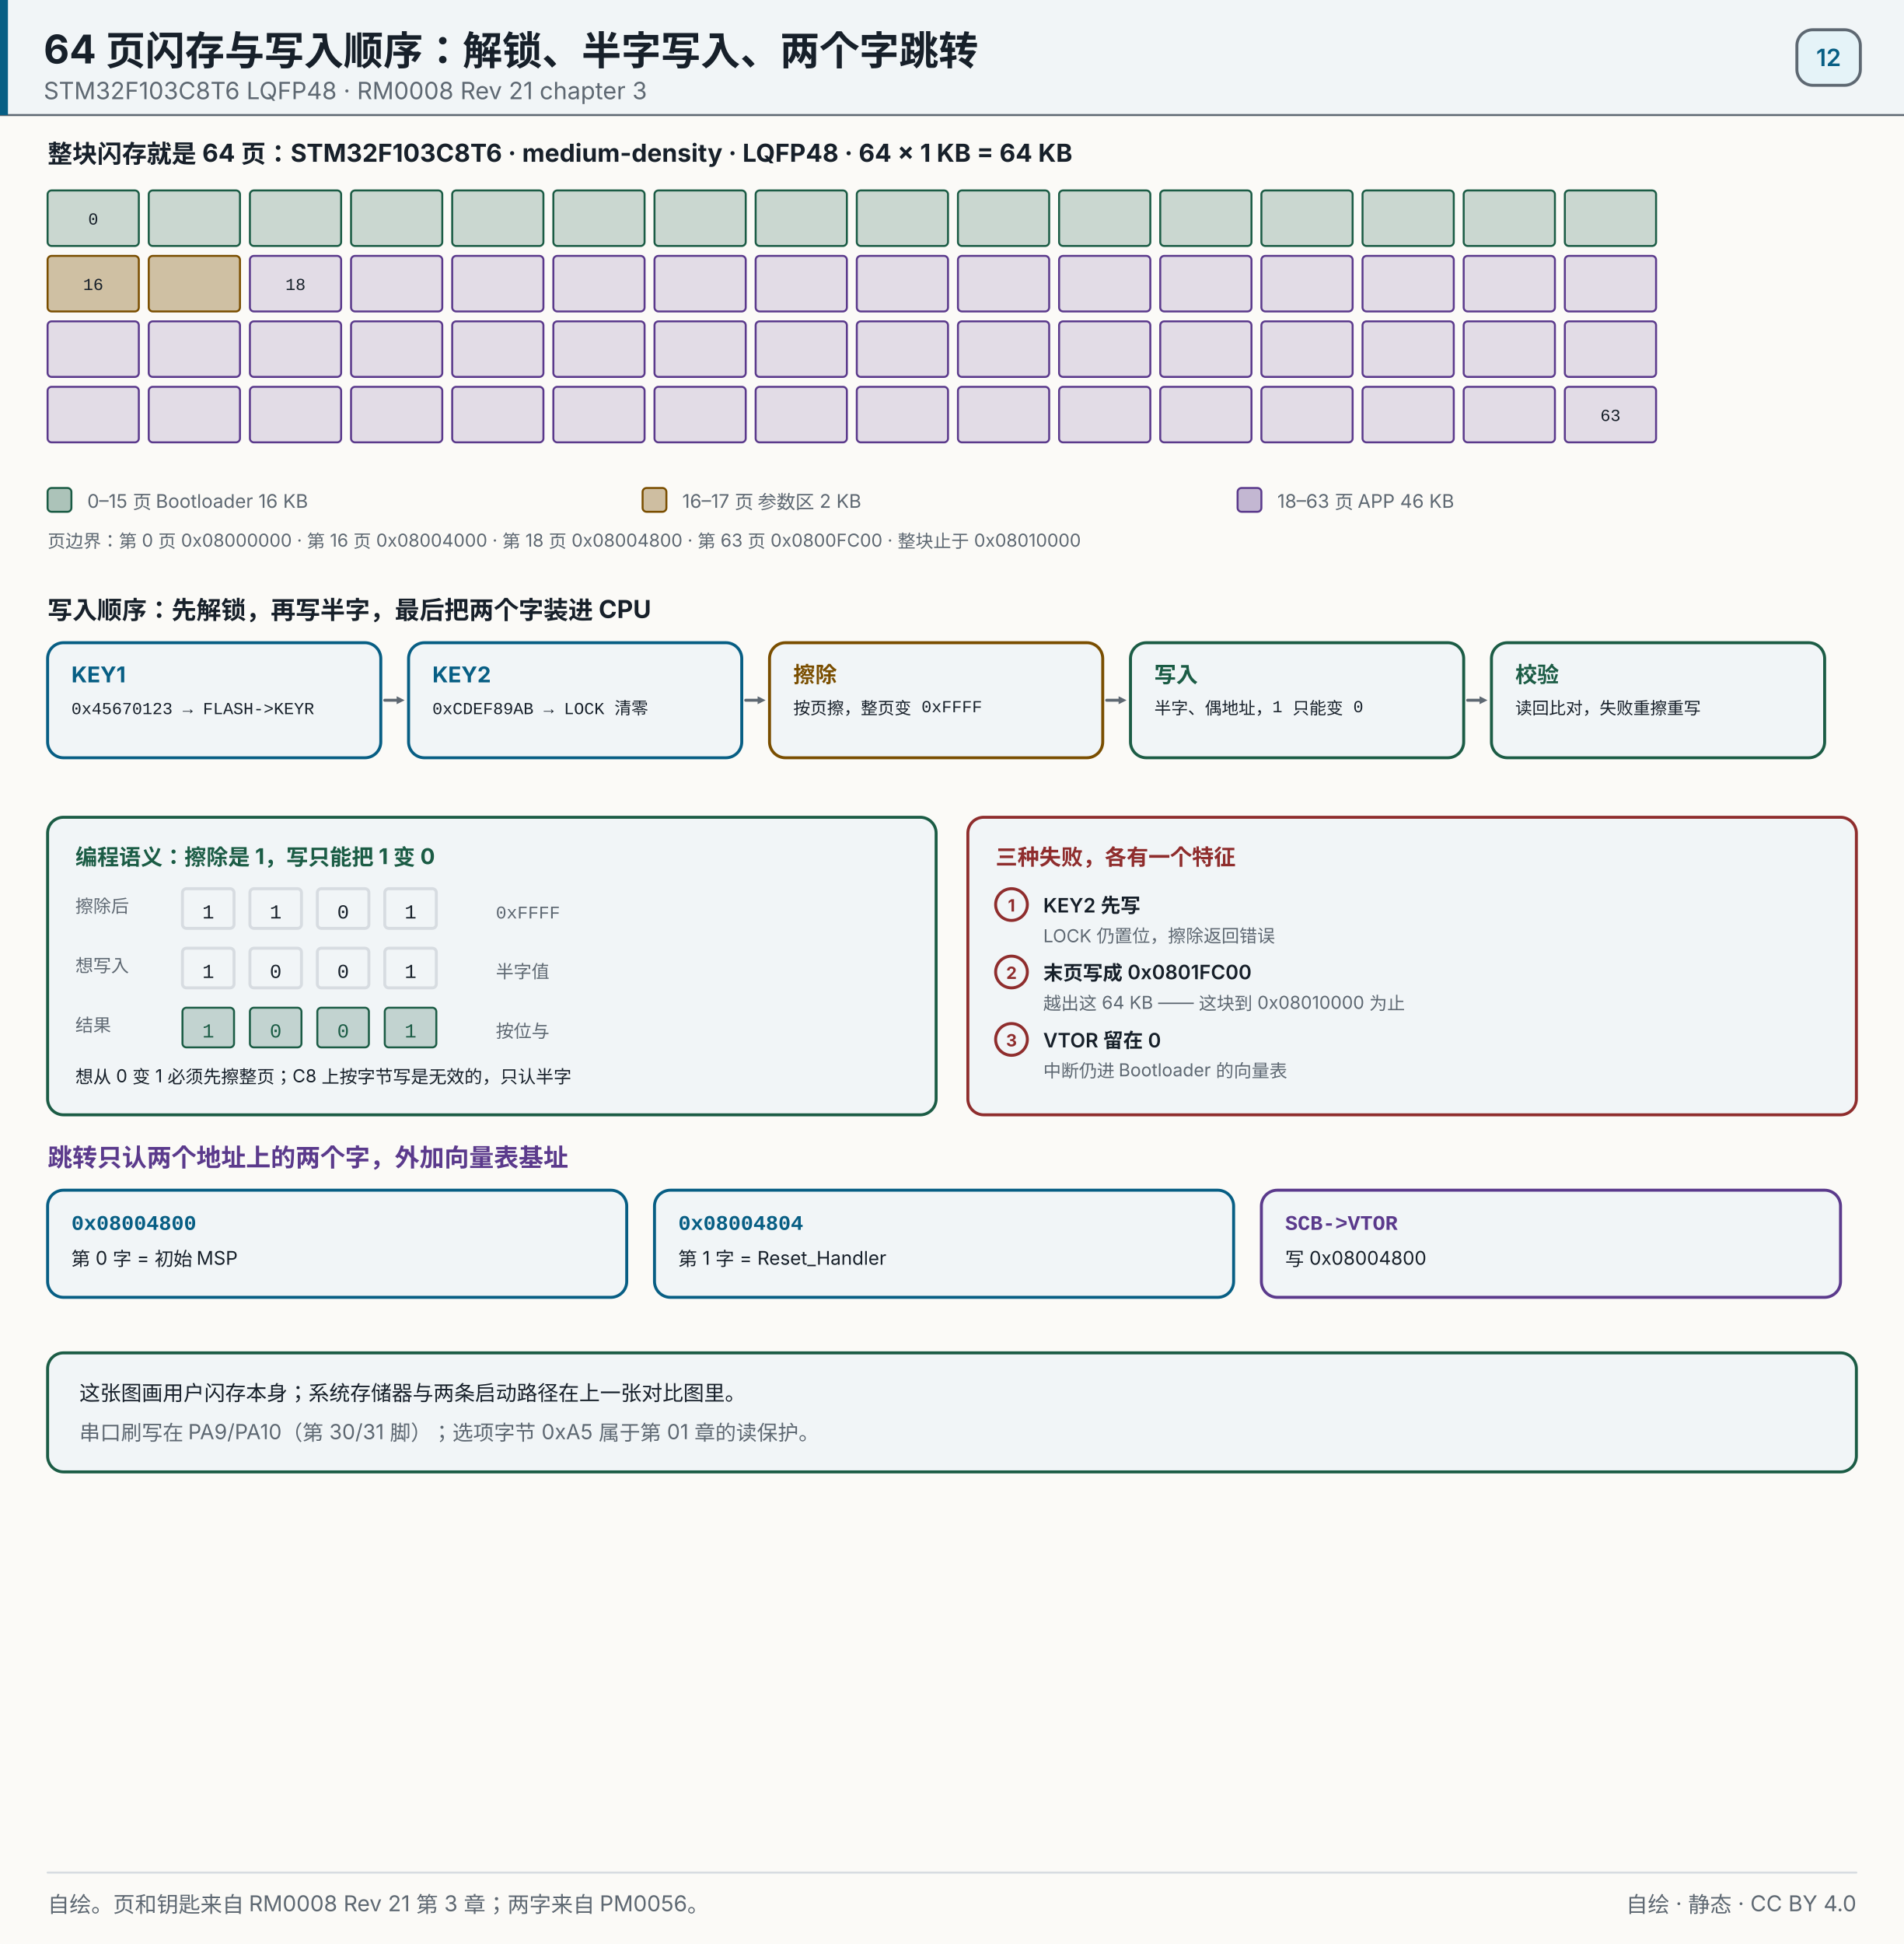
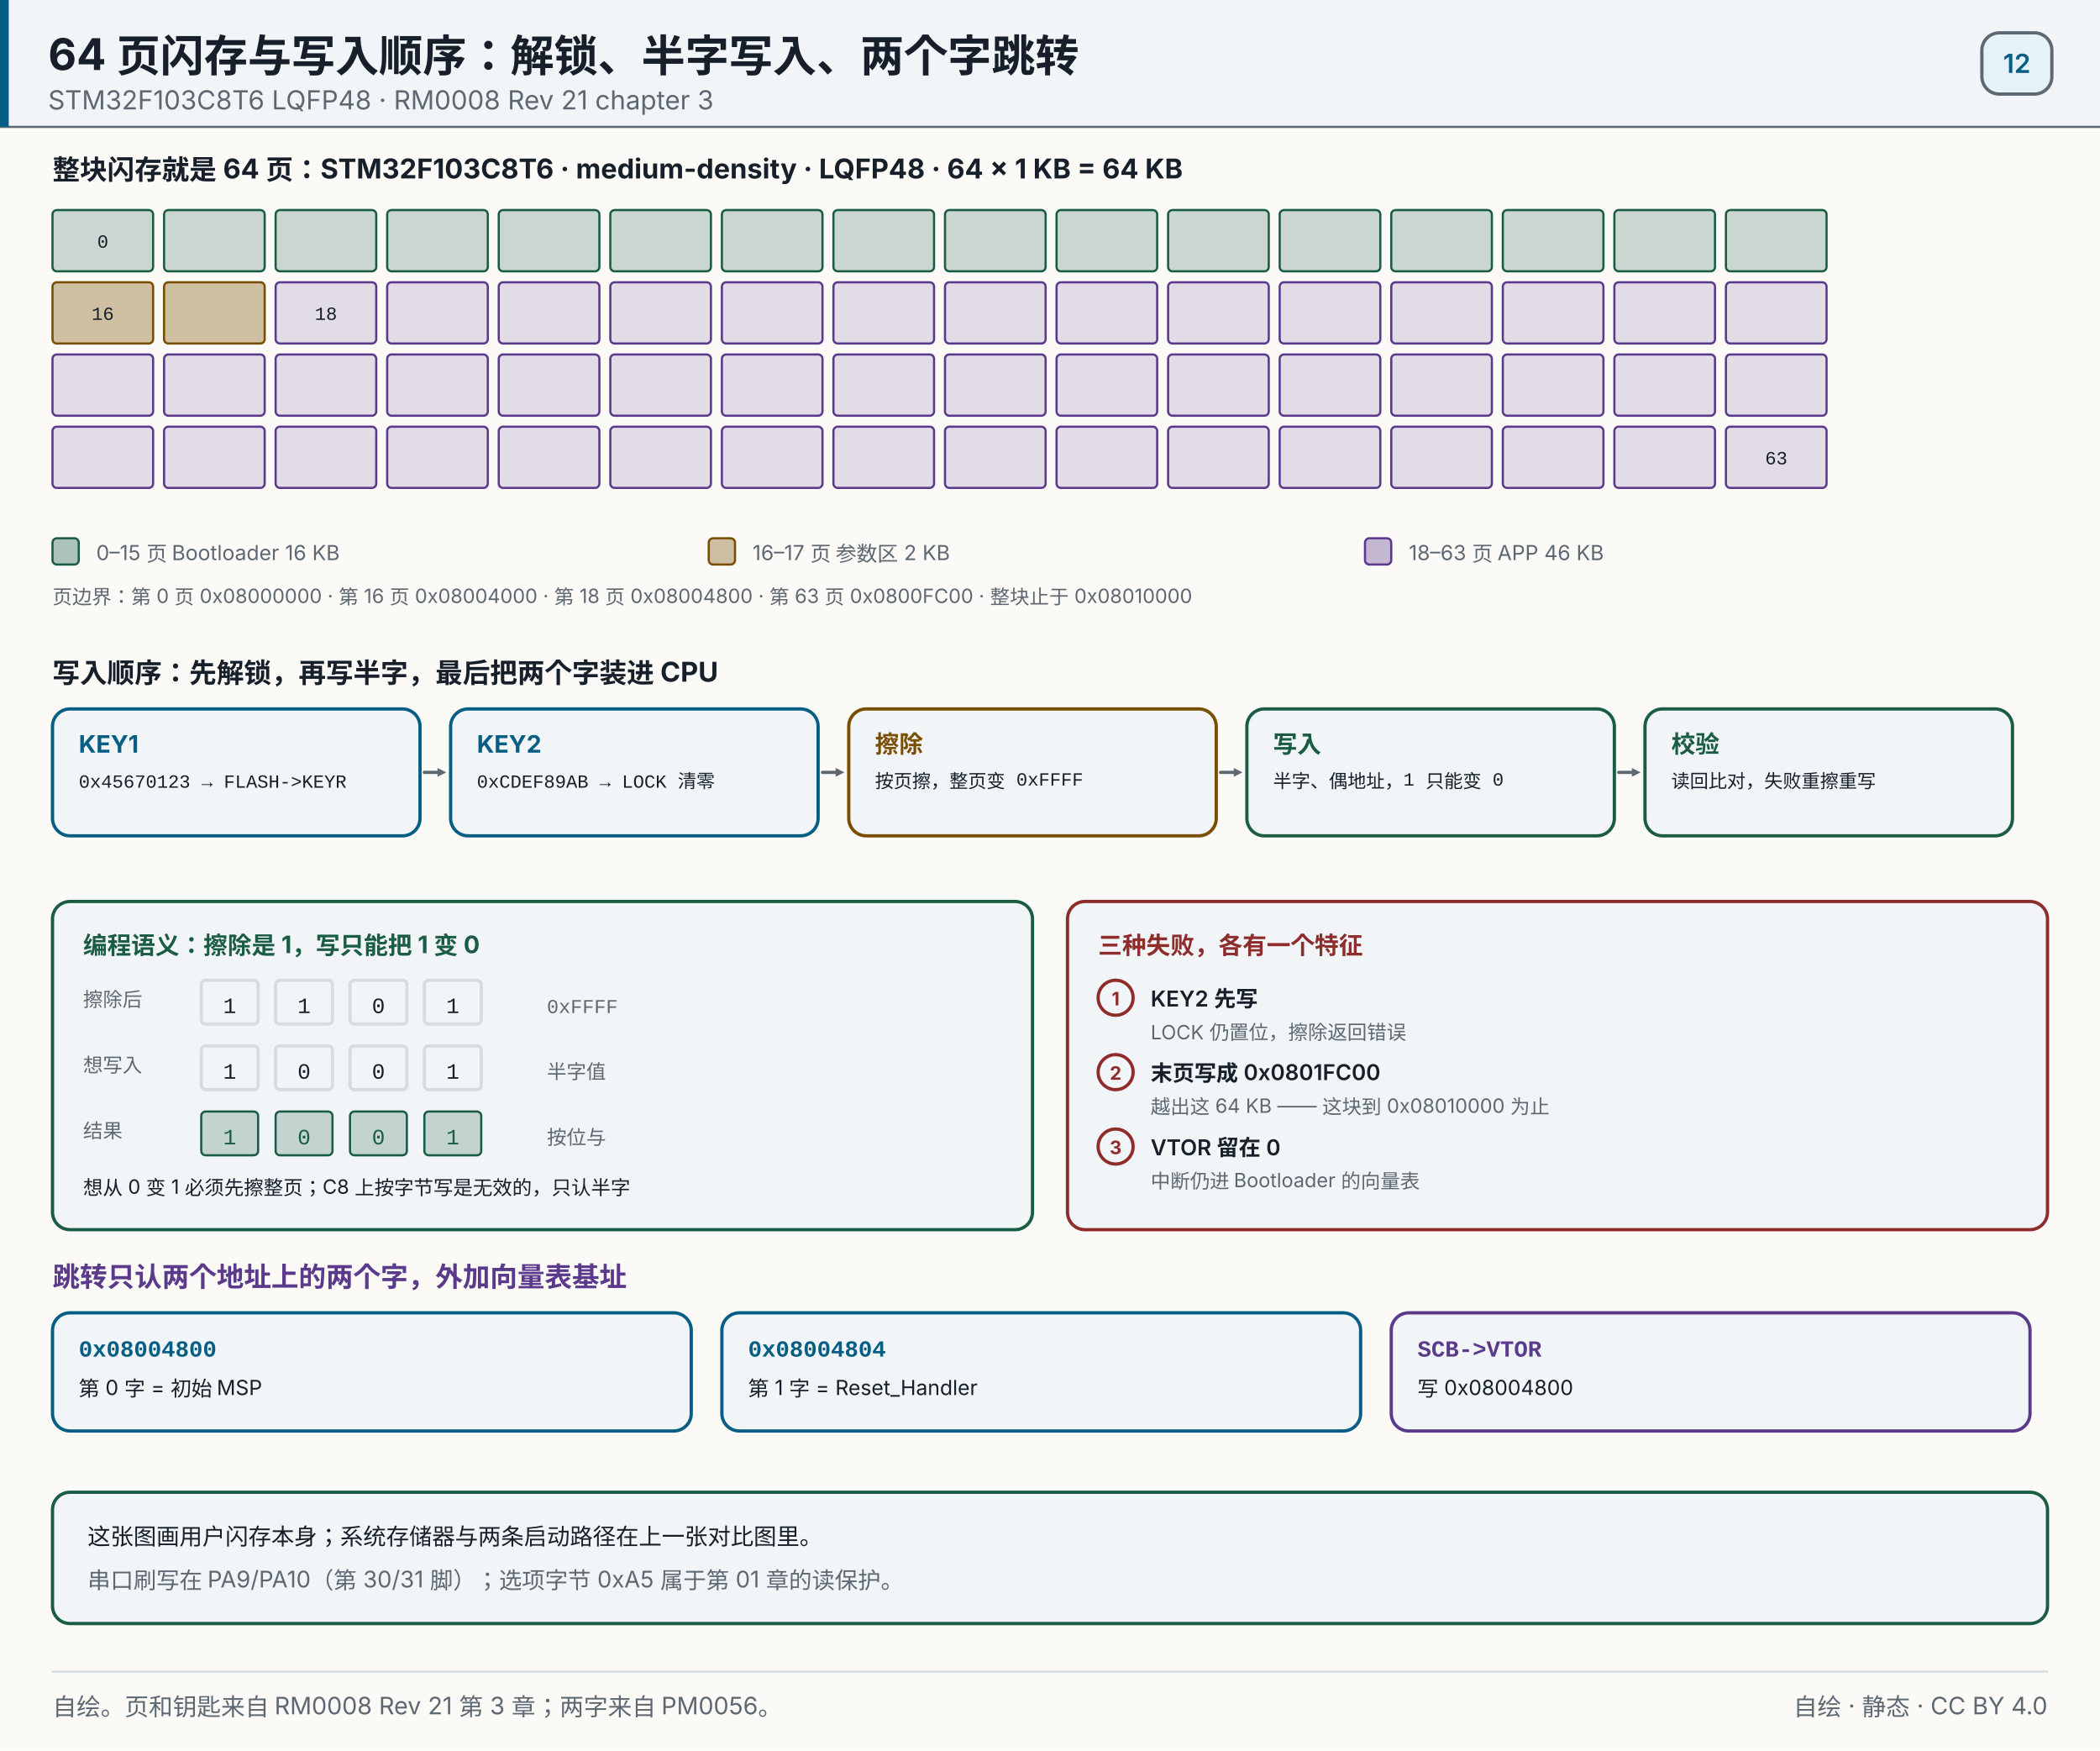
- <svg xmlns="http://www.w3.org/2000/svg" width="960" height="980" viewBox="0 0 960 980" role="img" aria-label="中容量 1 KB 页；APP 从 0x08004800 起，长度 0xB800；跳转要装入第 0 字和第 1 字">
-   <rect x="0" y="0" width="960" height="980" fill="#fbfaf7" />
+ <svg xmlns="http://www.w3.org/2000/svg" width="960" height="800" viewBox="0 0 960 800" role="img" aria-label="中容量 1 KB 页；APP 从 0x08004800 起，长度 0xB800；跳转要装入第 0 字和第 1 字">
+   <rect x="0" y="0" width="960" height="800" fill="#fbfaf7" />
  <rect x="0" y="0" width="960" height="58" fill="#f1f5f7" opacity="1" />
  <line x1="0" y1="58" x2="960" y2="58" stroke="#5e6872" stroke-width="1" stroke-linecap="round" opacity="1" />
  <rect x="0" y="0" width="4" height="58" fill="#075e84" opacity="1" />
  <text x="22" y="32" font-size="20" fill="#17202a" text-anchor="start" opacity="1" font-family="'PingFang SC','Hiragino Sans GB','Microsoft YaHei',system-ui,-apple-system,'Segoe UI',sans-serif" font-weight="700">64 页闪存与写入顺序：解锁、半字写入、两个字跳转</text>
  <text x="22" y="50" font-size="12" fill="#5e6872" text-anchor="start" opacity="1" font-family="'PingFang SC','Hiragino Sans GB','Microsoft YaHei',system-ui,-apple-system,'Segoe UI',sans-serif">STM32F103C8T6 LQFP48 · RM0008 Rev 21 chapter 3</text>
  <rect x="906" y="15" width="32" height="28" fill="#e5f3f8" opacity="1" rx="8" stroke="#5e6872" stroke-width="1.5" />
  <text x="922" y="33.32" font-size="12" fill="#075e84" text-anchor="middle" opacity="1" font-family="'PingFang SC','Hiragino Sans GB','Microsoft YaHei',system-ui,-apple-system,'Segoe UI',sans-serif" font-weight="600">12</text>
  <text x="24" y="82" font-size="12.5" fill="#17202a" text-anchor="start" opacity="1" font-family="'PingFang SC','Hiragino Sans GB','Microsoft YaHei',system-ui,-apple-system,'Segoe UI',sans-serif" font-weight="700">整块闪存就是 64 页：STM32F103C8T6 · medium-density · LQFP48 · 64 × 1 KB = 64 KB</text>
  <rect x="24" y="96" width="46" height="28" fill="#1b5c45" opacity="0.22" rx="2" />
  <rect x="24" y="96" width="46" height="28" fill="none" opacity="1" rx="2" stroke="#1b5c45" stroke-width="1" />
  <text x="47" y="113.2" font-size="8.5" fill="#17202a" text-anchor="middle" opacity="1" font-family="ui-monospace,SFMono-Regular,'JetBrains Mono',Consolas,'Courier New',monospace">0</text>
  <rect x="75" y="96" width="46" height="28" fill="#1b5c45" opacity="0.22" rx="2" />
  <rect x="75" y="96" width="46" height="28" fill="none" opacity="1" rx="2" stroke="#1b5c45" stroke-width="1" />
  <rect x="126" y="96" width="46" height="28" fill="#1b5c45" opacity="0.22" rx="2" />
  <rect x="126" y="96" width="46" height="28" fill="none" opacity="1" rx="2" stroke="#1b5c45" stroke-width="1" />
  <rect x="177" y="96" width="46" height="28" fill="#1b5c45" opacity="0.22" rx="2" />
  <rect x="177" y="96" width="46" height="28" fill="none" opacity="1" rx="2" stroke="#1b5c45" stroke-width="1" />
  <rect x="228" y="96" width="46" height="28" fill="#1b5c45" opacity="0.22" rx="2" />
  <rect x="228" y="96" width="46" height="28" fill="none" opacity="1" rx="2" stroke="#1b5c45" stroke-width="1" />
  <rect x="279" y="96" width="46" height="28" fill="#1b5c45" opacity="0.22" rx="2" />
  <rect x="279" y="96" width="46" height="28" fill="none" opacity="1" rx="2" stroke="#1b5c45" stroke-width="1" />
  <rect x="330" y="96" width="46" height="28" fill="#1b5c45" opacity="0.22" rx="2" />
  <rect x="330" y="96" width="46" height="28" fill="none" opacity="1" rx="2" stroke="#1b5c45" stroke-width="1" />
  <rect x="381" y="96" width="46" height="28" fill="#1b5c45" opacity="0.22" rx="2" />
  <rect x="381" y="96" width="46" height="28" fill="none" opacity="1" rx="2" stroke="#1b5c45" stroke-width="1" />
  <rect x="432" y="96" width="46" height="28" fill="#1b5c45" opacity="0.22" rx="2" />
  <rect x="432" y="96" width="46" height="28" fill="none" opacity="1" rx="2" stroke="#1b5c45" stroke-width="1" />
  <rect x="483" y="96" width="46" height="28" fill="#1b5c45" opacity="0.22" rx="2" />
  <rect x="483" y="96" width="46" height="28" fill="none" opacity="1" rx="2" stroke="#1b5c45" stroke-width="1" />
  <rect x="534" y="96" width="46" height="28" fill="#1b5c45" opacity="0.22" rx="2" />
  <rect x="534" y="96" width="46" height="28" fill="none" opacity="1" rx="2" stroke="#1b5c45" stroke-width="1" />
  <rect x="585" y="96" width="46" height="28" fill="#1b5c45" opacity="0.22" rx="2" />
  <rect x="585" y="96" width="46" height="28" fill="none" opacity="1" rx="2" stroke="#1b5c45" stroke-width="1" />
  <rect x="636" y="96" width="46" height="28" fill="#1b5c45" opacity="0.22" rx="2" />
  <rect x="636" y="96" width="46" height="28" fill="none" opacity="1" rx="2" stroke="#1b5c45" stroke-width="1" />
  <rect x="687" y="96" width="46" height="28" fill="#1b5c45" opacity="0.22" rx="2" />
  <rect x="687" y="96" width="46" height="28" fill="none" opacity="1" rx="2" stroke="#1b5c45" stroke-width="1" />
  <rect x="738" y="96" width="46" height="28" fill="#1b5c45" opacity="0.22" rx="2" />
  <rect x="738" y="96" width="46" height="28" fill="none" opacity="1" rx="2" stroke="#1b5c45" stroke-width="1" />
  <rect x="789" y="96" width="46" height="28" fill="#1b5c45" opacity="0.22" rx="2" />
  <rect x="789" y="96" width="46" height="28" fill="none" opacity="1" rx="2" stroke="#1b5c45" stroke-width="1" />
  <rect x="24" y="129" width="46" height="28" fill="#7a4e00" opacity="0.34" rx="2" />
  <rect x="24" y="129" width="46" height="28" fill="none" opacity="1" rx="2" stroke="#7a4e00" stroke-width="1" />
  <text x="47" y="146.2" font-size="8.5" fill="#17202a" text-anchor="middle" opacity="1" font-family="ui-monospace,SFMono-Regular,'JetBrains Mono',Consolas,'Courier New',monospace">16</text>
  <rect x="75" y="129" width="46" height="28" fill="#7a4e00" opacity="0.34" rx="2" />
  <rect x="75" y="129" width="46" height="28" fill="none" opacity="1" rx="2" stroke="#7a4e00" stroke-width="1" />
  <rect x="126" y="129" width="46" height="28" fill="#5b3a8c" opacity="0.16" rx="2" />
  <rect x="126" y="129" width="46" height="28" fill="none" opacity="1" rx="2" stroke="#5b3a8c" stroke-width="1" />
  <text x="149" y="146.2" font-size="8.5" fill="#17202a" text-anchor="middle" opacity="1" font-family="ui-monospace,SFMono-Regular,'JetBrains Mono',Consolas,'Courier New',monospace">18</text>
  <rect x="177" y="129" width="46" height="28" fill="#5b3a8c" opacity="0.16" rx="2" />
  <rect x="177" y="129" width="46" height="28" fill="none" opacity="1" rx="2" stroke="#5b3a8c" stroke-width="1" />
  <rect x="228" y="129" width="46" height="28" fill="#5b3a8c" opacity="0.16" rx="2" />
  <rect x="228" y="129" width="46" height="28" fill="none" opacity="1" rx="2" stroke="#5b3a8c" stroke-width="1" />
  <rect x="279" y="129" width="46" height="28" fill="#5b3a8c" opacity="0.16" rx="2" />
  <rect x="279" y="129" width="46" height="28" fill="none" opacity="1" rx="2" stroke="#5b3a8c" stroke-width="1" />
  <rect x="330" y="129" width="46" height="28" fill="#5b3a8c" opacity="0.16" rx="2" />
  <rect x="330" y="129" width="46" height="28" fill="none" opacity="1" rx="2" stroke="#5b3a8c" stroke-width="1" />
  <rect x="381" y="129" width="46" height="28" fill="#5b3a8c" opacity="0.16" rx="2" />
  <rect x="381" y="129" width="46" height="28" fill="none" opacity="1" rx="2" stroke="#5b3a8c" stroke-width="1" />
  <rect x="432" y="129" width="46" height="28" fill="#5b3a8c" opacity="0.16" rx="2" />
  <rect x="432" y="129" width="46" height="28" fill="none" opacity="1" rx="2" stroke="#5b3a8c" stroke-width="1" />
  <rect x="483" y="129" width="46" height="28" fill="#5b3a8c" opacity="0.16" rx="2" />
  <rect x="483" y="129" width="46" height="28" fill="none" opacity="1" rx="2" stroke="#5b3a8c" stroke-width="1" />
  <rect x="534" y="129" width="46" height="28" fill="#5b3a8c" opacity="0.16" rx="2" />
  <rect x="534" y="129" width="46" height="28" fill="none" opacity="1" rx="2" stroke="#5b3a8c" stroke-width="1" />
  <rect x="585" y="129" width="46" height="28" fill="#5b3a8c" opacity="0.16" rx="2" />
  <rect x="585" y="129" width="46" height="28" fill="none" opacity="1" rx="2" stroke="#5b3a8c" stroke-width="1" />
  <rect x="636" y="129" width="46" height="28" fill="#5b3a8c" opacity="0.16" rx="2" />
  <rect x="636" y="129" width="46" height="28" fill="none" opacity="1" rx="2" stroke="#5b3a8c" stroke-width="1" />
  <rect x="687" y="129" width="46" height="28" fill="#5b3a8c" opacity="0.16" rx="2" />
  <rect x="687" y="129" width="46" height="28" fill="none" opacity="1" rx="2" stroke="#5b3a8c" stroke-width="1" />
  <rect x="738" y="129" width="46" height="28" fill="#5b3a8c" opacity="0.16" rx="2" />
  <rect x="738" y="129" width="46" height="28" fill="none" opacity="1" rx="2" stroke="#5b3a8c" stroke-width="1" />
  <rect x="789" y="129" width="46" height="28" fill="#5b3a8c" opacity="0.16" rx="2" />
  <rect x="789" y="129" width="46" height="28" fill="none" opacity="1" rx="2" stroke="#5b3a8c" stroke-width="1" />
  <rect x="24" y="162" width="46" height="28" fill="#5b3a8c" opacity="0.16" rx="2" />
  <rect x="24" y="162" width="46" height="28" fill="none" opacity="1" rx="2" stroke="#5b3a8c" stroke-width="1" />
  <rect x="75" y="162" width="46" height="28" fill="#5b3a8c" opacity="0.16" rx="2" />
  <rect x="75" y="162" width="46" height="28" fill="none" opacity="1" rx="2" stroke="#5b3a8c" stroke-width="1" />
  <rect x="126" y="162" width="46" height="28" fill="#5b3a8c" opacity="0.16" rx="2" />
  <rect x="126" y="162" width="46" height="28" fill="none" opacity="1" rx="2" stroke="#5b3a8c" stroke-width="1" />
  <rect x="177" y="162" width="46" height="28" fill="#5b3a8c" opacity="0.16" rx="2" />
  <rect x="177" y="162" width="46" height="28" fill="none" opacity="1" rx="2" stroke="#5b3a8c" stroke-width="1" />
  <rect x="228" y="162" width="46" height="28" fill="#5b3a8c" opacity="0.16" rx="2" />
  <rect x="228" y="162" width="46" height="28" fill="none" opacity="1" rx="2" stroke="#5b3a8c" stroke-width="1" />
  <rect x="279" y="162" width="46" height="28" fill="#5b3a8c" opacity="0.16" rx="2" />
  <rect x="279" y="162" width="46" height="28" fill="none" opacity="1" rx="2" stroke="#5b3a8c" stroke-width="1" />
  <rect x="330" y="162" width="46" height="28" fill="#5b3a8c" opacity="0.16" rx="2" />
  <rect x="330" y="162" width="46" height="28" fill="none" opacity="1" rx="2" stroke="#5b3a8c" stroke-width="1" />
  <rect x="381" y="162" width="46" height="28" fill="#5b3a8c" opacity="0.16" rx="2" />
  <rect x="381" y="162" width="46" height="28" fill="none" opacity="1" rx="2" stroke="#5b3a8c" stroke-width="1" />
  <rect x="432" y="162" width="46" height="28" fill="#5b3a8c" opacity="0.16" rx="2" />
  <rect x="432" y="162" width="46" height="28" fill="none" opacity="1" rx="2" stroke="#5b3a8c" stroke-width="1" />
  <rect x="483" y="162" width="46" height="28" fill="#5b3a8c" opacity="0.16" rx="2" />
  <rect x="483" y="162" width="46" height="28" fill="none" opacity="1" rx="2" stroke="#5b3a8c" stroke-width="1" />
  <rect x="534" y="162" width="46" height="28" fill="#5b3a8c" opacity="0.16" rx="2" />
  <rect x="534" y="162" width="46" height="28" fill="none" opacity="1" rx="2" stroke="#5b3a8c" stroke-width="1" />
  <rect x="585" y="162" width="46" height="28" fill="#5b3a8c" opacity="0.16" rx="2" />
  <rect x="585" y="162" width="46" height="28" fill="none" opacity="1" rx="2" stroke="#5b3a8c" stroke-width="1" />
  <rect x="636" y="162" width="46" height="28" fill="#5b3a8c" opacity="0.16" rx="2" />
  <rect x="636" y="162" width="46" height="28" fill="none" opacity="1" rx="2" stroke="#5b3a8c" stroke-width="1" />
  <rect x="687" y="162" width="46" height="28" fill="#5b3a8c" opacity="0.16" rx="2" />
  <rect x="687" y="162" width="46" height="28" fill="none" opacity="1" rx="2" stroke="#5b3a8c" stroke-width="1" />
  <rect x="738" y="162" width="46" height="28" fill="#5b3a8c" opacity="0.16" rx="2" />
  <rect x="738" y="162" width="46" height="28" fill="none" opacity="1" rx="2" stroke="#5b3a8c" stroke-width="1" />
  <rect x="789" y="162" width="46" height="28" fill="#5b3a8c" opacity="0.16" rx="2" />
  <rect x="789" y="162" width="46" height="28" fill="none" opacity="1" rx="2" stroke="#5b3a8c" stroke-width="1" />
  <rect x="24" y="195" width="46" height="28" fill="#5b3a8c" opacity="0.16" rx="2" />
  <rect x="24" y="195" width="46" height="28" fill="none" opacity="1" rx="2" stroke="#5b3a8c" stroke-width="1" />
  <rect x="75" y="195" width="46" height="28" fill="#5b3a8c" opacity="0.16" rx="2" />
  <rect x="75" y="195" width="46" height="28" fill="none" opacity="1" rx="2" stroke="#5b3a8c" stroke-width="1" />
  <rect x="126" y="195" width="46" height="28" fill="#5b3a8c" opacity="0.16" rx="2" />
  <rect x="126" y="195" width="46" height="28" fill="none" opacity="1" rx="2" stroke="#5b3a8c" stroke-width="1" />
  <rect x="177" y="195" width="46" height="28" fill="#5b3a8c" opacity="0.16" rx="2" />
  <rect x="177" y="195" width="46" height="28" fill="none" opacity="1" rx="2" stroke="#5b3a8c" stroke-width="1" />
  <rect x="228" y="195" width="46" height="28" fill="#5b3a8c" opacity="0.16" rx="2" />
  <rect x="228" y="195" width="46" height="28" fill="none" opacity="1" rx="2" stroke="#5b3a8c" stroke-width="1" />
  <rect x="279" y="195" width="46" height="28" fill="#5b3a8c" opacity="0.16" rx="2" />
  <rect x="279" y="195" width="46" height="28" fill="none" opacity="1" rx="2" stroke="#5b3a8c" stroke-width="1" />
  <rect x="330" y="195" width="46" height="28" fill="#5b3a8c" opacity="0.16" rx="2" />
  <rect x="330" y="195" width="46" height="28" fill="none" opacity="1" rx="2" stroke="#5b3a8c" stroke-width="1" />
  <rect x="381" y="195" width="46" height="28" fill="#5b3a8c" opacity="0.16" rx="2" />
  <rect x="381" y="195" width="46" height="28" fill="none" opacity="1" rx="2" stroke="#5b3a8c" stroke-width="1" />
  <rect x="432" y="195" width="46" height="28" fill="#5b3a8c" opacity="0.16" rx="2" />
  <rect x="432" y="195" width="46" height="28" fill="none" opacity="1" rx="2" stroke="#5b3a8c" stroke-width="1" />
  <rect x="483" y="195" width="46" height="28" fill="#5b3a8c" opacity="0.16" rx="2" />
  <rect x="483" y="195" width="46" height="28" fill="none" opacity="1" rx="2" stroke="#5b3a8c" stroke-width="1" />
  <rect x="534" y="195" width="46" height="28" fill="#5b3a8c" opacity="0.16" rx="2" />
  <rect x="534" y="195" width="46" height="28" fill="none" opacity="1" rx="2" stroke="#5b3a8c" stroke-width="1" />
  <rect x="585" y="195" width="46" height="28" fill="#5b3a8c" opacity="0.16" rx="2" />
  <rect x="585" y="195" width="46" height="28" fill="none" opacity="1" rx="2" stroke="#5b3a8c" stroke-width="1" />
  <rect x="636" y="195" width="46" height="28" fill="#5b3a8c" opacity="0.16" rx="2" />
  <rect x="636" y="195" width="46" height="28" fill="none" opacity="1" rx="2" stroke="#5b3a8c" stroke-width="1" />
  <rect x="687" y="195" width="46" height="28" fill="#5b3a8c" opacity="0.16" rx="2" />
  <rect x="687" y="195" width="46" height="28" fill="none" opacity="1" rx="2" stroke="#5b3a8c" stroke-width="1" />
  <rect x="738" y="195" width="46" height="28" fill="#5b3a8c" opacity="0.16" rx="2" />
  <rect x="738" y="195" width="46" height="28" fill="none" opacity="1" rx="2" stroke="#5b3a8c" stroke-width="1" />
  <rect x="789" y="195" width="46" height="28" fill="#5b3a8c" opacity="0.16" rx="2" />
  <rect x="789" y="195" width="46" height="28" fill="none" opacity="1" rx="2" stroke="#5b3a8c" stroke-width="1" />
  <text x="812" y="212.2" font-size="8.5" fill="#17202a" text-anchor="middle" opacity="1" font-family="ui-monospace,SFMono-Regular,'JetBrains Mono',Consolas,'Courier New',monospace">63</text>
  <rect x="24" y="246" width="12" height="12" fill="#1b5c45" opacity="0.35" rx="2" />
  <rect x="24" y="246" width="12" height="12" fill="none" opacity="1" rx="2" stroke="#1b5c45" stroke-width="1" />
  <text x="44" y="256" font-size="9.5" fill="#5e6872" text-anchor="start" opacity="1" font-family="'PingFang SC','Hiragino Sans GB','Microsoft YaHei',system-ui,-apple-system,'Segoe UI',sans-serif">0–15 页  Bootloader 16 KB</text>
  <rect x="324" y="246" width="12" height="12" fill="#7a4e00" opacity="0.35" rx="2" />
  <rect x="324" y="246" width="12" height="12" fill="none" opacity="1" rx="2" stroke="#7a4e00" stroke-width="1" />
  <text x="344" y="256" font-size="9.5" fill="#5e6872" text-anchor="start" opacity="1" font-family="'PingFang SC','Hiragino Sans GB','Microsoft YaHei',system-ui,-apple-system,'Segoe UI',sans-serif">16–17 页  参数区 2 KB</text>
  <rect x="624" y="246" width="12" height="12" fill="#5b3a8c" opacity="0.35" rx="2" />
  <rect x="624" y="246" width="12" height="12" fill="none" opacity="1" rx="2" stroke="#5b3a8c" stroke-width="1" />
  <text x="644" y="256" font-size="9.5" fill="#5e6872" text-anchor="start" opacity="1" font-family="'PingFang SC','Hiragino Sans GB','Microsoft YaHei',system-ui,-apple-system,'Segoe UI',sans-serif">18–63 页  APP 46 KB</text>
  <text x="24" y="276" font-size="9" fill="#5e6872" text-anchor="start" opacity="1" font-family="'PingFang SC','Hiragino Sans GB','Microsoft YaHei',system-ui,-apple-system,'Segoe UI',sans-serif">页边界：第 0 页 0x08000000 · 第 16 页 0x08004000 · 第 18 页 0x08004800 · 第 63 页 0x0800FC00 · 整块止于 0x08010000</text>
  <text x="24" y="312" font-size="12.5" fill="#17202a" text-anchor="start" opacity="1" font-family="'PingFang SC','Hiragino Sans GB','Microsoft YaHei',system-ui,-apple-system,'Segoe UI',sans-serif" font-weight="700">写入顺序：先解锁，再写半字，最后把两个字装进 CPU</text>
  <rect x="24" y="324" width="168" height="58" fill="#f1f5f7" opacity="1" rx="8" stroke="#075e84" stroke-width="1.5" />
  <text x="36" y="344" font-size="11" fill="#075e84" text-anchor="start" opacity="1" font-family="'PingFang SC','Hiragino Sans GB','Microsoft YaHei',system-ui,-apple-system,'Segoe UI',sans-serif" font-weight="700">KEY1</text>
  <text x="36" y="360" font-size="8.5" fill="#17202a" text-anchor="start" opacity="1" font-family="ui-monospace,SFMono-Regular,'JetBrains Mono',Consolas,'Courier New',monospace">0x45670123 → FLASH-&gt;KEYR</text>
  <line x1="194" y1="353" x2="200" y2="353" stroke="#5e6872" stroke-width="1.5" stroke-linecap="round" opacity="1" />
  <polygon points="204.00,353.00 200.00,355.00 200.00,351.00" fill="#5e6872" opacity="1" />
  <rect x="206" y="324" width="168" height="58" fill="#f1f5f7" opacity="1" rx="8" stroke="#075e84" stroke-width="1.5" />
  <text x="218" y="344" font-size="11" fill="#075e84" text-anchor="start" opacity="1" font-family="'PingFang SC','Hiragino Sans GB','Microsoft YaHei',system-ui,-apple-system,'Segoe UI',sans-serif" font-weight="700">KEY2</text>
  <text x="218" y="360" font-size="8.5" fill="#17202a" text-anchor="start" opacity="1" font-family="ui-monospace,SFMono-Regular,'JetBrains Mono',Consolas,'Courier New',monospace">0xCDEF89AB → LOCK 清零</text>
  <line x1="376" y1="353" x2="382" y2="353" stroke="#5e6872" stroke-width="1.5" stroke-linecap="round" opacity="1" />
  <polygon points="386.00,353.00 382.00,355.00 382.00,351.00" fill="#5e6872" opacity="1" />
  <rect x="388" y="324" width="168" height="58" fill="#f1f5f7" opacity="1" rx="8" stroke="#7a4e00" stroke-width="1.5" />
  <text x="400" y="344" font-size="11" fill="#7a4e00" text-anchor="start" opacity="1" font-family="'PingFang SC','Hiragino Sans GB','Microsoft YaHei',system-ui,-apple-system,'Segoe UI',sans-serif" font-weight="700">擦除</text>
  <text x="400" y="360" font-size="8.5" fill="#17202a" text-anchor="start" opacity="1" font-family="ui-monospace,SFMono-Regular,'JetBrains Mono',Consolas,'Courier New',monospace">按页擦，整页变 0xFFFF</text>
  <line x1="558" y1="353" x2="564" y2="353" stroke="#5e6872" stroke-width="1.5" stroke-linecap="round" opacity="1" />
  <polygon points="568.00,353.00 564.00,355.00 564.00,351.00" fill="#5e6872" opacity="1" />
  <rect x="570" y="324" width="168" height="58" fill="#f1f5f7" opacity="1" rx="8" stroke="#1b5c45" stroke-width="1.5" />
  <text x="582" y="344" font-size="11" fill="#1b5c45" text-anchor="start" opacity="1" font-family="'PingFang SC','Hiragino Sans GB','Microsoft YaHei',system-ui,-apple-system,'Segoe UI',sans-serif" font-weight="700">写入</text>
  <text x="582" y="360" font-size="8.5" fill="#17202a" text-anchor="start" opacity="1" font-family="ui-monospace,SFMono-Regular,'JetBrains Mono',Consolas,'Courier New',monospace">半字、偶地址，1 只能变 0</text>
  <line x1="740" y1="353" x2="746" y2="353" stroke="#5e6872" stroke-width="1.5" stroke-linecap="round" opacity="1" />
  <polygon points="750.00,353.00 746.00,355.00 746.00,351.00" fill="#5e6872" opacity="1" />
  <rect x="752" y="324" width="168" height="58" fill="#f1f5f7" opacity="1" rx="8" stroke="#1b5c45" stroke-width="1.5" />
  <text x="764" y="344" font-size="11" fill="#1b5c45" text-anchor="start" opacity="1" font-family="'PingFang SC','Hiragino Sans GB','Microsoft YaHei',system-ui,-apple-system,'Segoe UI',sans-serif" font-weight="700">校验</text>
  <text x="764" y="360" font-size="8.5" fill="#17202a" text-anchor="start" opacity="1" font-family="ui-monospace,SFMono-Regular,'JetBrains Mono',Consolas,'Courier New',monospace">读回比对，失败重擦重写</text>
  <rect x="24" y="412" width="448" height="150" fill="#f1f5f7" opacity="1" rx="8" stroke="#1b5c45" stroke-width="1.5" />
  <text x="38" y="436" font-size="11" fill="#1b5c45" text-anchor="start" opacity="1" font-family="'PingFang SC','Hiragino Sans GB','Microsoft YaHei',system-ui,-apple-system,'Segoe UI',sans-serif" font-weight="700">编程语义：擦除是 1，写只能把 1 变 0</text>
  <text x="38" y="460" font-size="9" fill="#5e6872" text-anchor="start" opacity="1" font-family="'PingFang SC','Hiragino Sans GB','Microsoft YaHei',system-ui,-apple-system,'Segoe UI',sans-serif">擦除后</text>
  <text x="38" y="490" font-size="9" fill="#5e6872" text-anchor="start" opacity="1" font-family="'PingFang SC','Hiragino Sans GB','Microsoft YaHei',system-ui,-apple-system,'Segoe UI',sans-serif">想写入</text>
  <text x="38" y="520" font-size="9" fill="#5e6872" text-anchor="start" opacity="1" font-family="'PingFang SC','Hiragino Sans GB','Microsoft YaHei',system-ui,-apple-system,'Segoe UI',sans-serif">结果</text>
  <rect x="92" y="448" width="26" height="20" fill="#f1f5f7" opacity="1" rx="2" stroke="#d7dce1" stroke-width="1.5" />
  <text x="105" y="463" font-size="10" fill="#17202a" text-anchor="middle" opacity="1" font-family="ui-monospace,SFMono-Regular,'JetBrains Mono',Consolas,'Courier New',monospace">1</text>
  <rect x="92" y="478" width="26" height="20" fill="#f1f5f7" opacity="1" rx="2" stroke="#d7dce1" stroke-width="1.5" />
  <text x="105" y="493" font-size="10" fill="#17202a" text-anchor="middle" opacity="1" font-family="ui-monospace,SFMono-Regular,'JetBrains Mono',Consolas,'Courier New',monospace">1</text>
  <rect x="92" y="508" width="26" height="20" fill="#1b5c45" opacity="0.22" rx="2" />
  <rect x="92" y="508" width="26" height="20" fill="none" opacity="1" rx="2" stroke="#1b5c45" stroke-width="1" />
  <text x="105" y="523" font-size="10" fill="#1b5c45" text-anchor="middle" opacity="1" font-family="ui-monospace,SFMono-Regular,'JetBrains Mono',Consolas,'Courier New',monospace">1</text>
  <rect x="126" y="448" width="26" height="20" fill="#f1f5f7" opacity="1" rx="2" stroke="#d7dce1" stroke-width="1.5" />
  <text x="139" y="463" font-size="10" fill="#17202a" text-anchor="middle" opacity="1" font-family="ui-monospace,SFMono-Regular,'JetBrains Mono',Consolas,'Courier New',monospace">1</text>
  <rect x="126" y="478" width="26" height="20" fill="#f1f5f7" opacity="1" rx="2" stroke="#d7dce1" stroke-width="1.5" />
  <text x="139" y="493" font-size="10" fill="#17202a" text-anchor="middle" opacity="1" font-family="ui-monospace,SFMono-Regular,'JetBrains Mono',Consolas,'Courier New',monospace">0</text>
  <rect x="126" y="508" width="26" height="20" fill="#1b5c45" opacity="0.22" rx="2" />
  <rect x="126" y="508" width="26" height="20" fill="none" opacity="1" rx="2" stroke="#1b5c45" stroke-width="1" />
  <text x="139" y="523" font-size="10" fill="#1b5c45" text-anchor="middle" opacity="1" font-family="ui-monospace,SFMono-Regular,'JetBrains Mono',Consolas,'Courier New',monospace">0</text>
  <rect x="160" y="448" width="26" height="20" fill="#f1f5f7" opacity="1" rx="2" stroke="#d7dce1" stroke-width="1.5" />
  <text x="173" y="463" font-size="10" fill="#17202a" text-anchor="middle" opacity="1" font-family="ui-monospace,SFMono-Regular,'JetBrains Mono',Consolas,'Courier New',monospace">0</text>
  <rect x="160" y="478" width="26" height="20" fill="#f1f5f7" opacity="1" rx="2" stroke="#d7dce1" stroke-width="1.5" />
  <text x="173" y="493" font-size="10" fill="#17202a" text-anchor="middle" opacity="1" font-family="ui-monospace,SFMono-Regular,'JetBrains Mono',Consolas,'Courier New',monospace">0</text>
  <rect x="160" y="508" width="26" height="20" fill="#1b5c45" opacity="0.22" rx="2" />
  <rect x="160" y="508" width="26" height="20" fill="none" opacity="1" rx="2" stroke="#1b5c45" stroke-width="1" />
  <text x="173" y="523" font-size="10" fill="#1b5c45" text-anchor="middle" opacity="1" font-family="ui-monospace,SFMono-Regular,'JetBrains Mono',Consolas,'Courier New',monospace">0</text>
  <rect x="194" y="448" width="26" height="20" fill="#f1f5f7" opacity="1" rx="2" stroke="#d7dce1" stroke-width="1.5" />
  <text x="207" y="463" font-size="10" fill="#17202a" text-anchor="middle" opacity="1" font-family="ui-monospace,SFMono-Regular,'JetBrains Mono',Consolas,'Courier New',monospace">1</text>
  <rect x="194" y="478" width="26" height="20" fill="#f1f5f7" opacity="1" rx="2" stroke="#d7dce1" stroke-width="1.5" />
  <text x="207" y="493" font-size="10" fill="#17202a" text-anchor="middle" opacity="1" font-family="ui-monospace,SFMono-Regular,'JetBrains Mono',Consolas,'Courier New',monospace">1</text>
  <rect x="194" y="508" width="26" height="20" fill="#1b5c45" opacity="0.22" rx="2" />
  <rect x="194" y="508" width="26" height="20" fill="none" opacity="1" rx="2" stroke="#1b5c45" stroke-width="1" />
  <text x="207" y="523" font-size="10" fill="#1b5c45" text-anchor="middle" opacity="1" font-family="ui-monospace,SFMono-Regular,'JetBrains Mono',Consolas,'Courier New',monospace">1</text>
  <text x="250" y="463" font-size="9" fill="#5e6872" text-anchor="start" opacity="1" font-family="ui-monospace,SFMono-Regular,'JetBrains Mono',Consolas,'Courier New',monospace">0xFFFF</text>
  <text x="250" y="493" font-size="9" fill="#5e6872" text-anchor="start" opacity="1" font-family="'PingFang SC','Hiragino Sans GB','Microsoft YaHei',system-ui,-apple-system,'Segoe UI',sans-serif">半字值</text>
  <text x="250" y="523" font-size="9" fill="#5e6872" text-anchor="start" opacity="1" font-family="'PingFang SC','Hiragino Sans GB','Microsoft YaHei',system-ui,-apple-system,'Segoe UI',sans-serif">按位与</text>
  <text x="38" y="546" font-size="9" fill="#17202a" text-anchor="start" opacity="1" font-family="'PingFang SC','Hiragino Sans GB','Microsoft YaHei',system-ui,-apple-system,'Segoe UI',sans-serif">想从 0 变 1 必须先擦整页；C8 上按字节写是无效的，只认半字</text>
  <rect x="488" y="412" width="448" height="150" fill="#f1f5f7" opacity="1" rx="8" stroke="#8f2d2d" stroke-width="1.5" />
  <text x="502" y="436" font-size="11" fill="#8f2d2d" text-anchor="start" opacity="1" font-family="'PingFang SC','Hiragino Sans GB','Microsoft YaHei',system-ui,-apple-system,'Segoe UI',sans-serif" font-weight="700">三种失败，各有一个特征</text>
  <circle cx="510" cy="456" r="8" fill="#f1f5f7" opacity="1" stroke="#8f2d2d" stroke-width="1.5" />
  <text x="510" y="459.5" font-size="8.5" fill="#8f2d2d" text-anchor="middle" opacity="1" font-family="'PingFang SC','Hiragino Sans GB','Microsoft YaHei',system-ui,-apple-system,'Segoe UI',sans-serif" font-weight="700">1</text>
  <text x="526" y="460" font-size="10" fill="#17202a" text-anchor="start" opacity="1" font-family="'PingFang SC','Hiragino Sans GB','Microsoft YaHei',system-ui,-apple-system,'Segoe UI',sans-serif" font-weight="600">KEY2 先写</text>
  <text x="526" y="475" font-size="9" fill="#5e6872" text-anchor="start" opacity="1" font-family="'PingFang SC','Hiragino Sans GB','Microsoft YaHei',system-ui,-apple-system,'Segoe UI',sans-serif">LOCK 仍置位，擦除返回错误</text>
  <circle cx="510" cy="490" r="8" fill="#f1f5f7" opacity="1" stroke="#8f2d2d" stroke-width="1.5" />
  <text x="510" y="493.5" font-size="8.5" fill="#8f2d2d" text-anchor="middle" opacity="1" font-family="'PingFang SC','Hiragino Sans GB','Microsoft YaHei',system-ui,-apple-system,'Segoe UI',sans-serif" font-weight="700">2</text>
  <text x="526" y="494" font-size="10" fill="#17202a" text-anchor="start" opacity="1" font-family="'PingFang SC','Hiragino Sans GB','Microsoft YaHei',system-ui,-apple-system,'Segoe UI',sans-serif" font-weight="600">末页写成 0x0801FC00</text>
  <text x="526" y="509" font-size="9" fill="#5e6872" text-anchor="start" opacity="1" font-family="'PingFang SC','Hiragino Sans GB','Microsoft YaHei',system-ui,-apple-system,'Segoe UI',sans-serif">越出这 64 KB —— 这块到 0x08010000 为止</text>
  <circle cx="510" cy="524" r="8" fill="#f1f5f7" opacity="1" stroke="#8f2d2d" stroke-width="1.5" />
  <text x="510" y="527.5" font-size="8.5" fill="#8f2d2d" text-anchor="middle" opacity="1" font-family="'PingFang SC','Hiragino Sans GB','Microsoft YaHei',system-ui,-apple-system,'Segoe UI',sans-serif" font-weight="700">3</text>
  <text x="526" y="528" font-size="10" fill="#17202a" text-anchor="start" opacity="1" font-family="'PingFang SC','Hiragino Sans GB','Microsoft YaHei',system-ui,-apple-system,'Segoe UI',sans-serif" font-weight="600">VTOR 留在 0</text>
  <text x="526" y="543" font-size="9" fill="#5e6872" text-anchor="start" opacity="1" font-family="'PingFang SC','Hiragino Sans GB','Microsoft YaHei',system-ui,-apple-system,'Segoe UI',sans-serif">中断仍进 Bootloader 的向量表</text>
  <text x="24" y="588" font-size="12.5" fill="#5b3a8c" text-anchor="start" opacity="1" font-family="'PingFang SC','Hiragino Sans GB','Microsoft YaHei',system-ui,-apple-system,'Segoe UI',sans-serif" font-weight="700">跳转只认两个地址上的两个字，外加向量表基址</text>
  <rect x="24" y="600" width="292" height="54" fill="#f1f5f7" opacity="1" rx="8" stroke="#075e84" stroke-width="1.5" />
  <text x="36" y="620" font-size="10.5" fill="#075e84" text-anchor="start" opacity="1" font-family="ui-monospace,SFMono-Regular,'JetBrains Mono',Consolas,'Courier New',monospace" font-weight="700">0x08004800</text>
  <text x="36" y="638" font-size="9.5" fill="#17202a" text-anchor="start" opacity="1" font-family="'PingFang SC','Hiragino Sans GB','Microsoft YaHei',system-ui,-apple-system,'Segoe UI',sans-serif">第 0 字 = 初始 MSP</text>
  <rect x="330" y="600" width="292" height="54" fill="#f1f5f7" opacity="1" rx="8" stroke="#075e84" stroke-width="1.5" />
  <text x="342" y="620" font-size="10.5" fill="#075e84" text-anchor="start" opacity="1" font-family="ui-monospace,SFMono-Regular,'JetBrains Mono',Consolas,'Courier New',monospace" font-weight="700">0x08004804</text>
  <text x="342" y="638" font-size="9.5" fill="#17202a" text-anchor="start" opacity="1" font-family="'PingFang SC','Hiragino Sans GB','Microsoft YaHei',system-ui,-apple-system,'Segoe UI',sans-serif">第 1 字 = Reset_Handler</text>
  <rect x="636" y="600" width="292" height="54" fill="#f1f5f7" opacity="1" rx="8" stroke="#5b3a8c" stroke-width="1.5" />
  <text x="648" y="620" font-size="10.5" fill="#5b3a8c" text-anchor="start" opacity="1" font-family="ui-monospace,SFMono-Regular,'JetBrains Mono',Consolas,'Courier New',monospace" font-weight="700">SCB-&gt;VTOR</text>
  <text x="648" y="638" font-size="9.5" fill="#17202a" text-anchor="start" opacity="1" font-family="'PingFang SC','Hiragino Sans GB','Microsoft YaHei',system-ui,-apple-system,'Segoe UI',sans-serif">写 0x08004800</text>
  <rect x="24" y="682" width="912" height="60" fill="#f1f5f7" opacity="1" rx="8" stroke="#1b5c45" stroke-width="1.5" />
  <text x="40" y="706" font-size="10.5" fill="#17202a" text-anchor="start" opacity="1" font-family="'PingFang SC','Hiragino Sans GB','Microsoft YaHei',system-ui,-apple-system,'Segoe UI',sans-serif">这张图画用户闪存本身；系统存储器与两条启动路径在上一张对比图里。</text>
  <text x="40" y="726" font-size="10.5" fill="#5e6872" text-anchor="start" opacity="1" font-family="'PingFang SC','Hiragino Sans GB','Microsoft YaHei',system-ui,-apple-system,'Segoe UI',sans-serif">串口刷写在 PA9/PA10（第 30/31 脚）；选项字节 0xA5 属于第 01 章的读保护。</text>
-   <line x1="24" y1="944" x2="936" y2="944" stroke="#d7dce1" stroke-width="1" stroke-linecap="round" opacity="1" />
-   <text x="24" y="964" font-size="11" fill="#5e6872" text-anchor="start" opacity="1" font-family="'PingFang SC','Hiragino Sans GB','Microsoft YaHei',system-ui,-apple-system,'Segoe UI',sans-serif">自绘。页和钥匙来自 RM0008 Rev 21 第 3 章；两字来自 PM0056。</text>
-   <text x="936" y="964" font-size="11" fill="#5e6872" text-anchor="end" opacity="1" font-family="'PingFang SC','Hiragino Sans GB','Microsoft YaHei',system-ui,-apple-system,'Segoe UI',sans-serif">自绘 · 静态 · CC BY 4.0</text>
+   <line x1="24" y1="764" x2="936" y2="764" stroke="#d7dce1" stroke-width="1" stroke-linecap="round" opacity="1" />
+   <text x="24" y="784" font-size="11" fill="#5e6872" text-anchor="start" opacity="1" font-family="'PingFang SC','Hiragino Sans GB','Microsoft YaHei',system-ui,-apple-system,'Segoe UI',sans-serif">自绘。页和钥匙来自 RM0008 Rev 21 第 3 章；两字来自 PM0056。</text>
+   <text x="936" y="784" font-size="11" fill="#5e6872" text-anchor="end" opacity="1" font-family="'PingFang SC','Hiragino Sans GB','Microsoft YaHei',system-ui,-apple-system,'Segoe UI',sans-serif">自绘 · 静态 · CC BY 4.0</text>
</svg>
